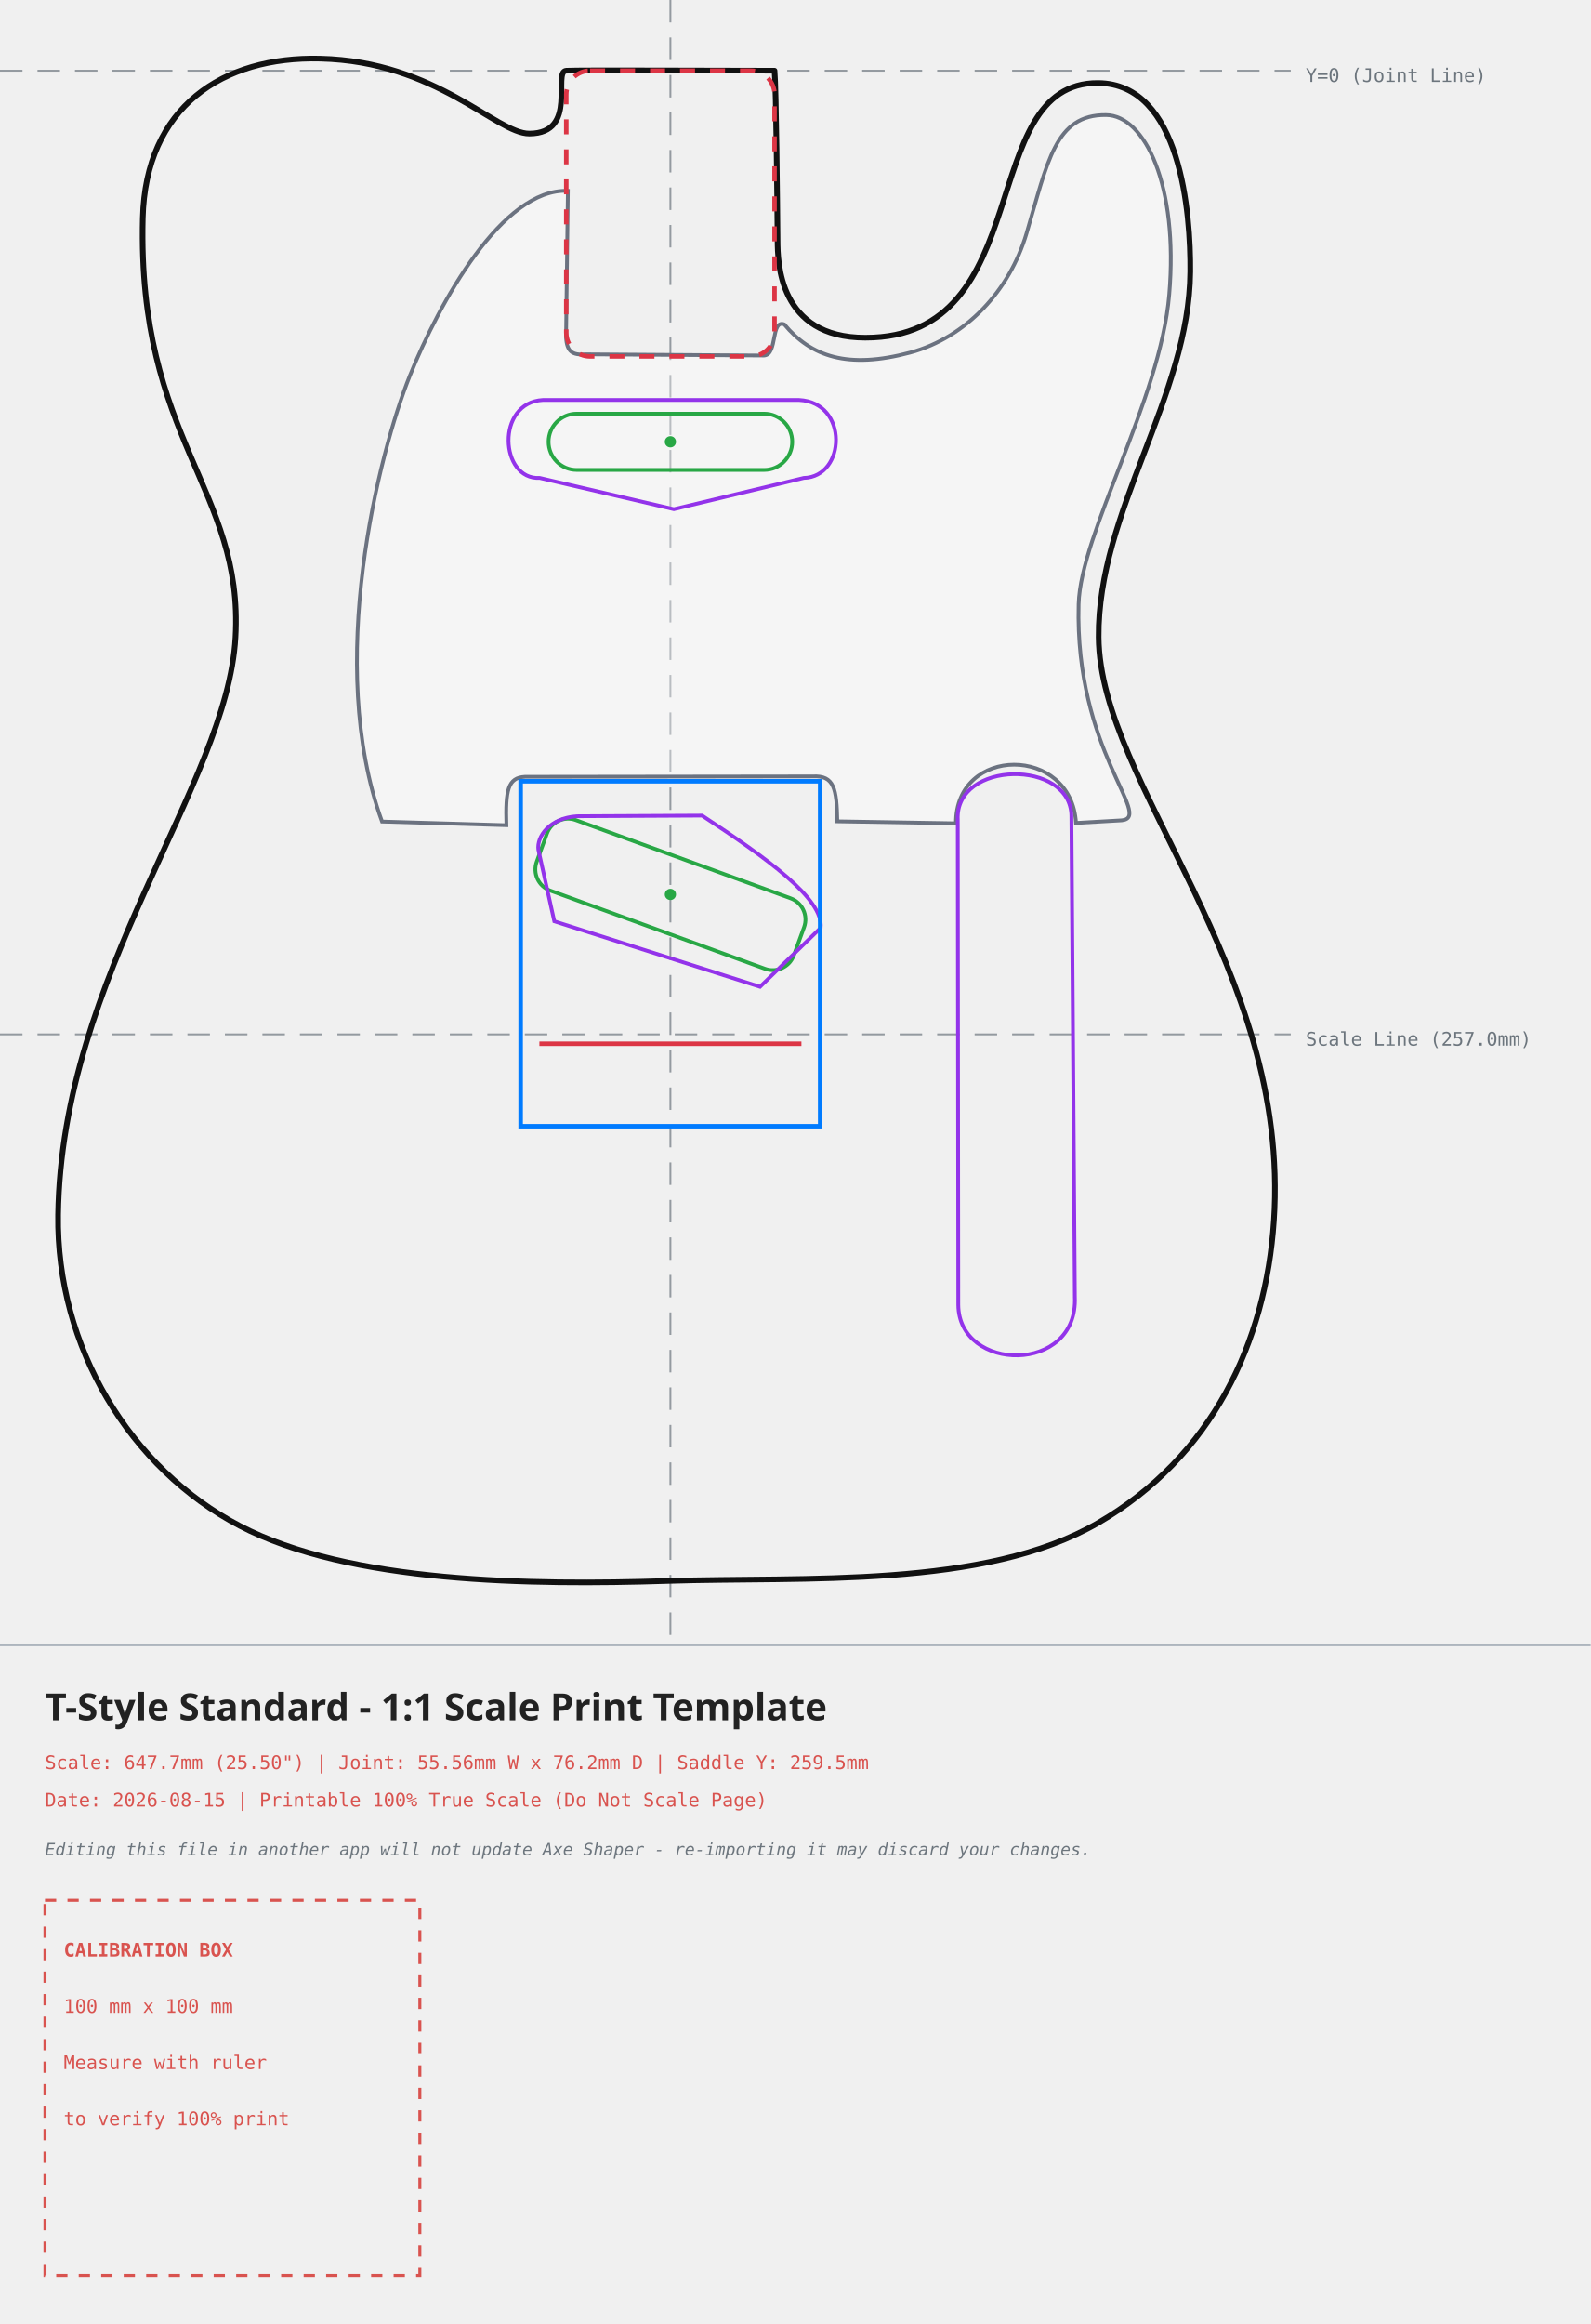
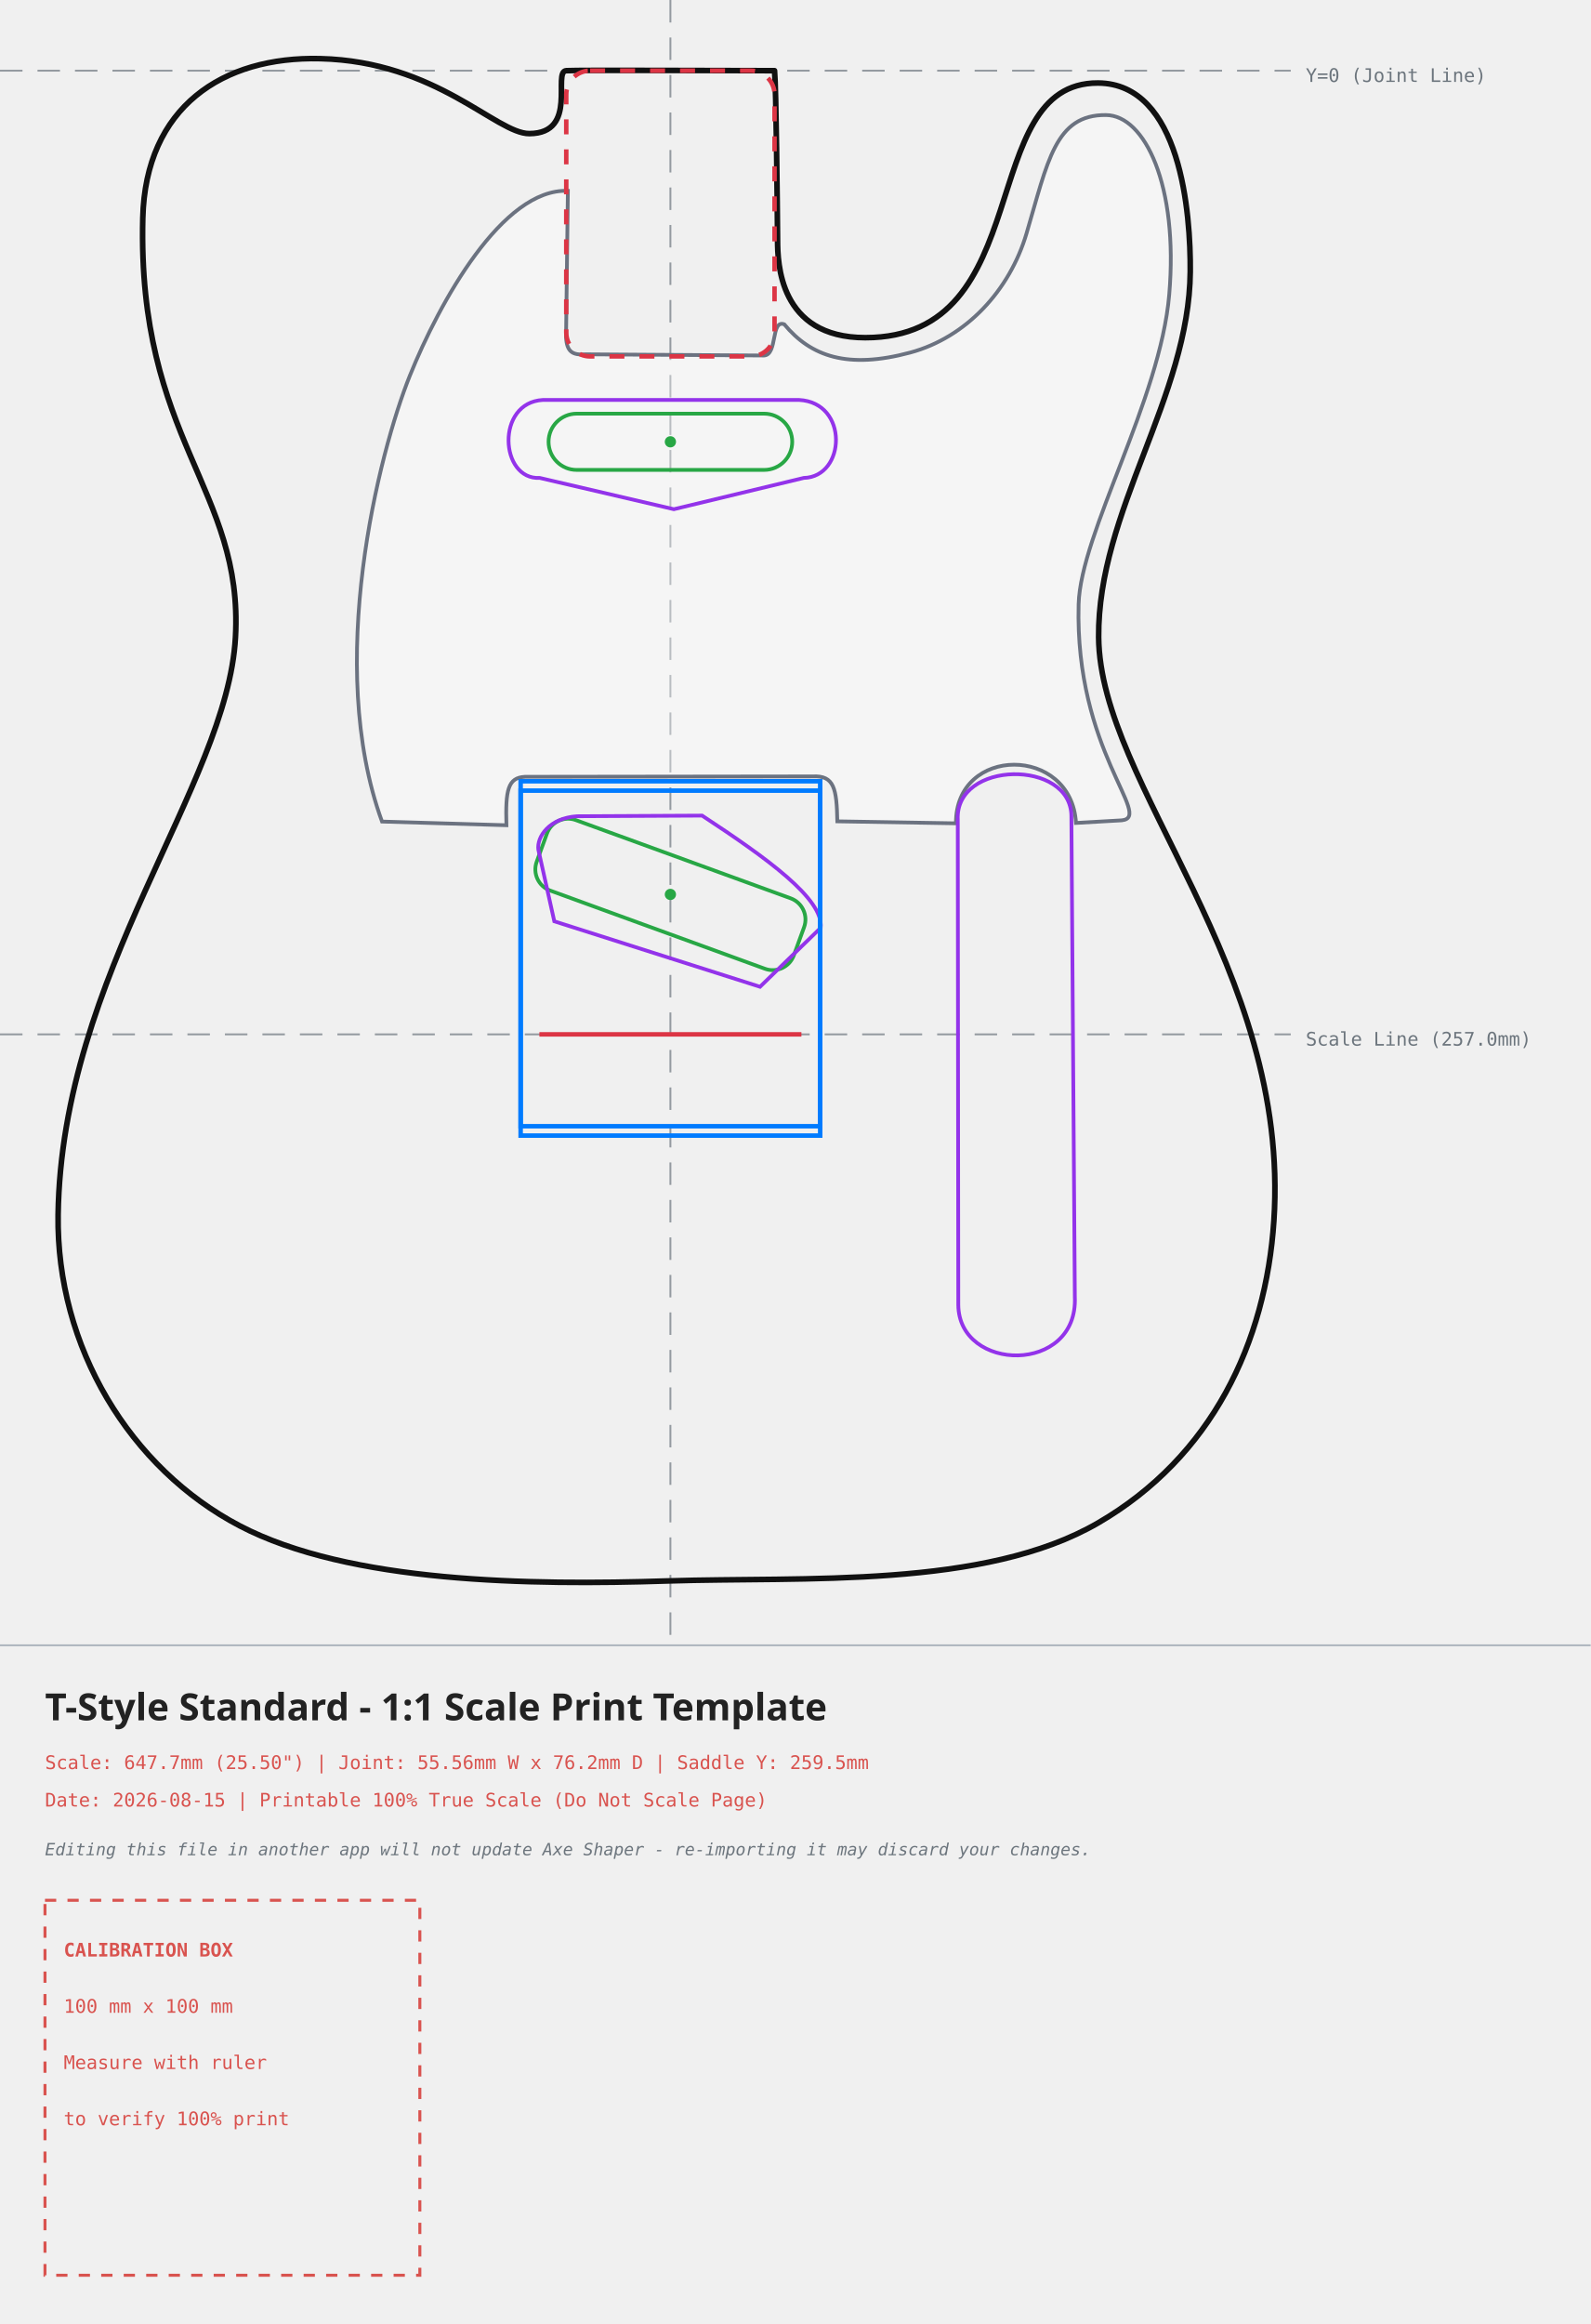
<svg xmlns="http://www.w3.org/2000/svg" width="424.33mm" height="619.78mm" viewBox="-178.84 -18.85 424.33 619.78">
  <style>
    .body-line { fill: none; stroke: #111111; stroke-width: 1.5; stroke-linecap: round; stroke-linejoin: round; }
    .neck-pocket { fill: none; stroke: #dc3545; stroke-width: 1.2; stroke-dasharray: 4,4; }
    .pickup-rout { fill: none; stroke: #28a745; stroke-width: 1.0; }
    .bridge-rout { fill: none; stroke: #007bff; stroke-width: 1.2; }
    .back-route { fill: none; stroke: #9333ea; stroke-width: 1.0; stroke-dasharray: 3,3; }
    .front-route { fill: none; stroke: #9333ea; stroke-width: 1.0; }
    .pickguard { fill: #ffffff; fill-opacity: 0.35; stroke: #6b7280; stroke-width: 1.0; }
    .center-axis { fill: none; stroke: #6c757d; stroke-width: 0.5; stroke-dasharray: 6,4; opacity: 0.7; }
    .calibration-box { fill: none; stroke: #d9534f; stroke-width: 0.8; stroke-dasharray: 3,3; }
    .band-rule { fill: none; stroke: #adb5bd; stroke-width: 0.5; }
    .text-label { font-family: monospace, sans-serif; font-size: 5px; fill: #d9534f; }
    .disclaimer-label { font-family: monospace, sans-serif; font-size: 4.5px; font-style: italic; fill: #6c757d; }
    .axis-label { font-family: monospace, sans-serif; font-size: 5px; fill: #6c757d; }
    .title-label { font-family: sans-serif; font-size: 10px; font-weight: bold; fill: #222222; }
  </style>
  <g>
    <line x1="0" y1="-18.85" x2="0" y2="419.93" class="center-axis" />
    <line x1="-178.84" y1="0" x2="165.49" y2="0" class="center-axis" />
    <text x="169.49" y="3" class="axis-label">Y=0 (Joint Line)</text>
    <line x1="-178.84" y1="257.00" x2="165.49" y2="257.00" class="center-axis" stroke="#007bff" />
    <text x="169.49" y="260.00" class="axis-label" fill="#007bff">Scale Line (257.0mm)</text>
    <path d="M -27.78 0.00 C -31.55 0.20, -24.43 16.72, -37.62 16.78 C -46.49 16.82, -62.33 -2.46, -93.41 -3.21 C -119.40 -3.85, -140.02 9.61, -140.75 39.32 C -142.21 98.46, -113.79 111.56, -116.03 151.16 C -118.26 190.76, -162.44 240.80, -163.34 305.13 C -163.84 340.42, -144.11 372.76, -114.90 388.06 C -85.69 403.36, -37.24 403.95, -0.78 402.77 C 35.67 401.60, 83.73 404.93, 114.12 387.28 C 144.50 369.62, 158.83 339.20, 160.99 306.70 C 165.49 238.99, 114.57 190.56, 114.24 151.08 C 113.96 117.44, 138.40 87.09, 138.68 53.58 C 138.81 38.18, 136.22 3.43, 114.09 3.29 C 81.09 3.09, 98.37 71.20, 52.00 71.20 C 28.84 71.20, 28.63 50.93, 28.59 45.38 C 28.51 35.51, 28.22 4.61, 27.78 0.00 C 13.07 0.00, -24.01 -0.20, -27.78 0.00 Z" class="body-line" />
    <path d="M -22.55 75.64 C -22.55 75.64, 24.99 75.96, 24.99 75.96 C 28.66 75.75, 26.73 66.29, 30.38 67.64 C 37.47 76.20, 47.29 79.67, 63.99 75.17 C 78.88 71.15, 90.48 58.65, 94.99 43.44 C 100.68 24.25, 102.60 11.69, 116.21 11.83 C 126.54 11.93, 135.56 30.54, 133.07 59.71 C 130.67 87.93, 109.42 123.28, 108.90 142.30 C 107.84 181.39, 128.96 199.00, 120.43 199.92 C 120.43 199.92, 108.20 200.62, 108.20 200.62 C 106.99 179.87, 76.00 179.91, 76.18 200.72 C 76.18 200.72, 44.53 200.19, 44.53 200.19 C 44.36 191.50, 43.73 187.89, 37.94 188.21 C 37.94 188.21, -38.79 188.31, -38.79 188.31 C -43.36 188.54, -44.02 191.81, -43.75 201.23 C -43.75 201.23, -76.93 200.25, -76.93 200.25 C -92.20 158.38, -77.73 101.79, -69.51 81.35 C -61.61 61.71, -44.75 31.32, -27.35 32.05 C -27.35 32.05, -27.84 71.09, -27.84 71.09 C -27.63 74.97, -26.13 75.94, -22.55 75.64 Z" class="pickguard" style="fill:#ffffff" />
    <rect x="-27.78" y="0" width="55.56" height="76.2" rx="6.35" ry="6.35" class="neck-pocket" />
    <g transform="translate(0, 98.97114) rotate(0)">
      <rect x="-32.50" y="-7.50" width="65" height="15" rx="7.5" ry="7.5" class="pickup-rout" />
      <circle cx="0" cy="0" r="1.5" fill="#28a745" />
    </g>
    <g transform="translate(0, 219.6835) rotate(20)">
      <rect x="-36.50" y="-10.00" width="73" height="20" rx="6" ry="6" class="pickup-rout" />
      <circle cx="0" cy="0" r="1.5" fill="#28a745" />
    </g>
    <path d="M -34.01 87.81 C -34.01 87.81, 34.32 87.81, 34.32 87.81 C 47.66 88.49, 46.83 108.35, 35.57 108.61 C 35.57 108.61, 0.92 116.95, 0.92 116.95 C 0.92 116.95, -34.84 108.61, -34.84 108.61 C -45.54 109.18, -46.65 88.49, -34.01 87.81 Z" class="front-route" />
    <path d="M 76.66 199.74 C 75.90 183.90, 106.88 183.57, 106.97 198.81 C 106.97 198.81, 107.89 326.97, 107.89 326.97 C 108.84 347.76, 76.94 347.18, 76.80 329.13 C 76.80 329.13, 76.66 199.74, 76.66 199.74 Z" class="front-route" />
    <path d="M -35.23 207.73 C -35.66 204.32, -32.35 199.32, -24.92 198.83 C -24.92 198.83, 8.46 198.66, 8.46 198.66 C 25.76 210.03, 40.94 220.93, 40.09 228.59 C 40.09 228.59, 23.91 244.31, 23.91 244.31 C 23.91 244.31, -30.97 226.85, -30.97 226.85 C -30.97 226.85, -35.23 207.73, -35.23 207.73 Z" class="front-route" />
-     <g transform="translate(0, 259.50)">
-       <rect x="-39.95" y="-70.00" width="79.908" height="92" class="bridge-rout" />
-       <line x1="-34.95" y1="0" x2="34.95" y2="0" stroke="#dc3545" stroke-width="1.2" />
+     <g id="bridge-hardware">
+       <rect x="-39.95" y="189.50" width="79.908" height="92" class="bridge-rout" />
+       <rect x="-39.95" y="192.00" width="79.908" height="92" class="bridge-rout" />
+       <line x1="-34.95" y1="257.00" x2="34.95" y2="257.00" stroke="#dc3545" stroke-width="1.2" />
+       <g transform="translate(0, 259.50)">
+         
+       </g>
    </g>
  </g>
  <g>
    <line x1="-178.84" y1="419.93" x2="245.49" y2="419.93" class="band-rule" />
    <text x="-166.84" y="439.93" class="title-label">T-Style Standard - 1:1 Scale Print Template</text>
    <text x="-166.84" y="452.93" class="text-label">Scale: 647.7mm (25.50") | Joint: 55.56mm W x 76.2mm D | Saddle Y: 259.5mm</text>
    <text x="-166.84" y="462.93" class="text-label">Date: 2026-08-15 | Printable 100% True Scale (Do Not Scale Page)</text>
    <text x="-166.84" y="475.93" class="disclaimer-label">Editing this file in another app will not update Axe Shaper - re-importing it may discard your changes.</text>
    <g transform="translate(-166.84, 487.93)">
      <rect x="0" y="0" width="100" height="100" class="calibration-box" />
      <text x="5" y="15" class="text-label" font-weight="bold">CALIBRATION BOX</text>
      <text x="5" y="30" class="text-label">100 mm x 100 mm</text>
      <text x="5" y="45" class="text-label">Measure with ruler</text>
      <text x="5" y="60" class="text-label">to verify 100% print</text>
    </g>
  </g>
</svg>
